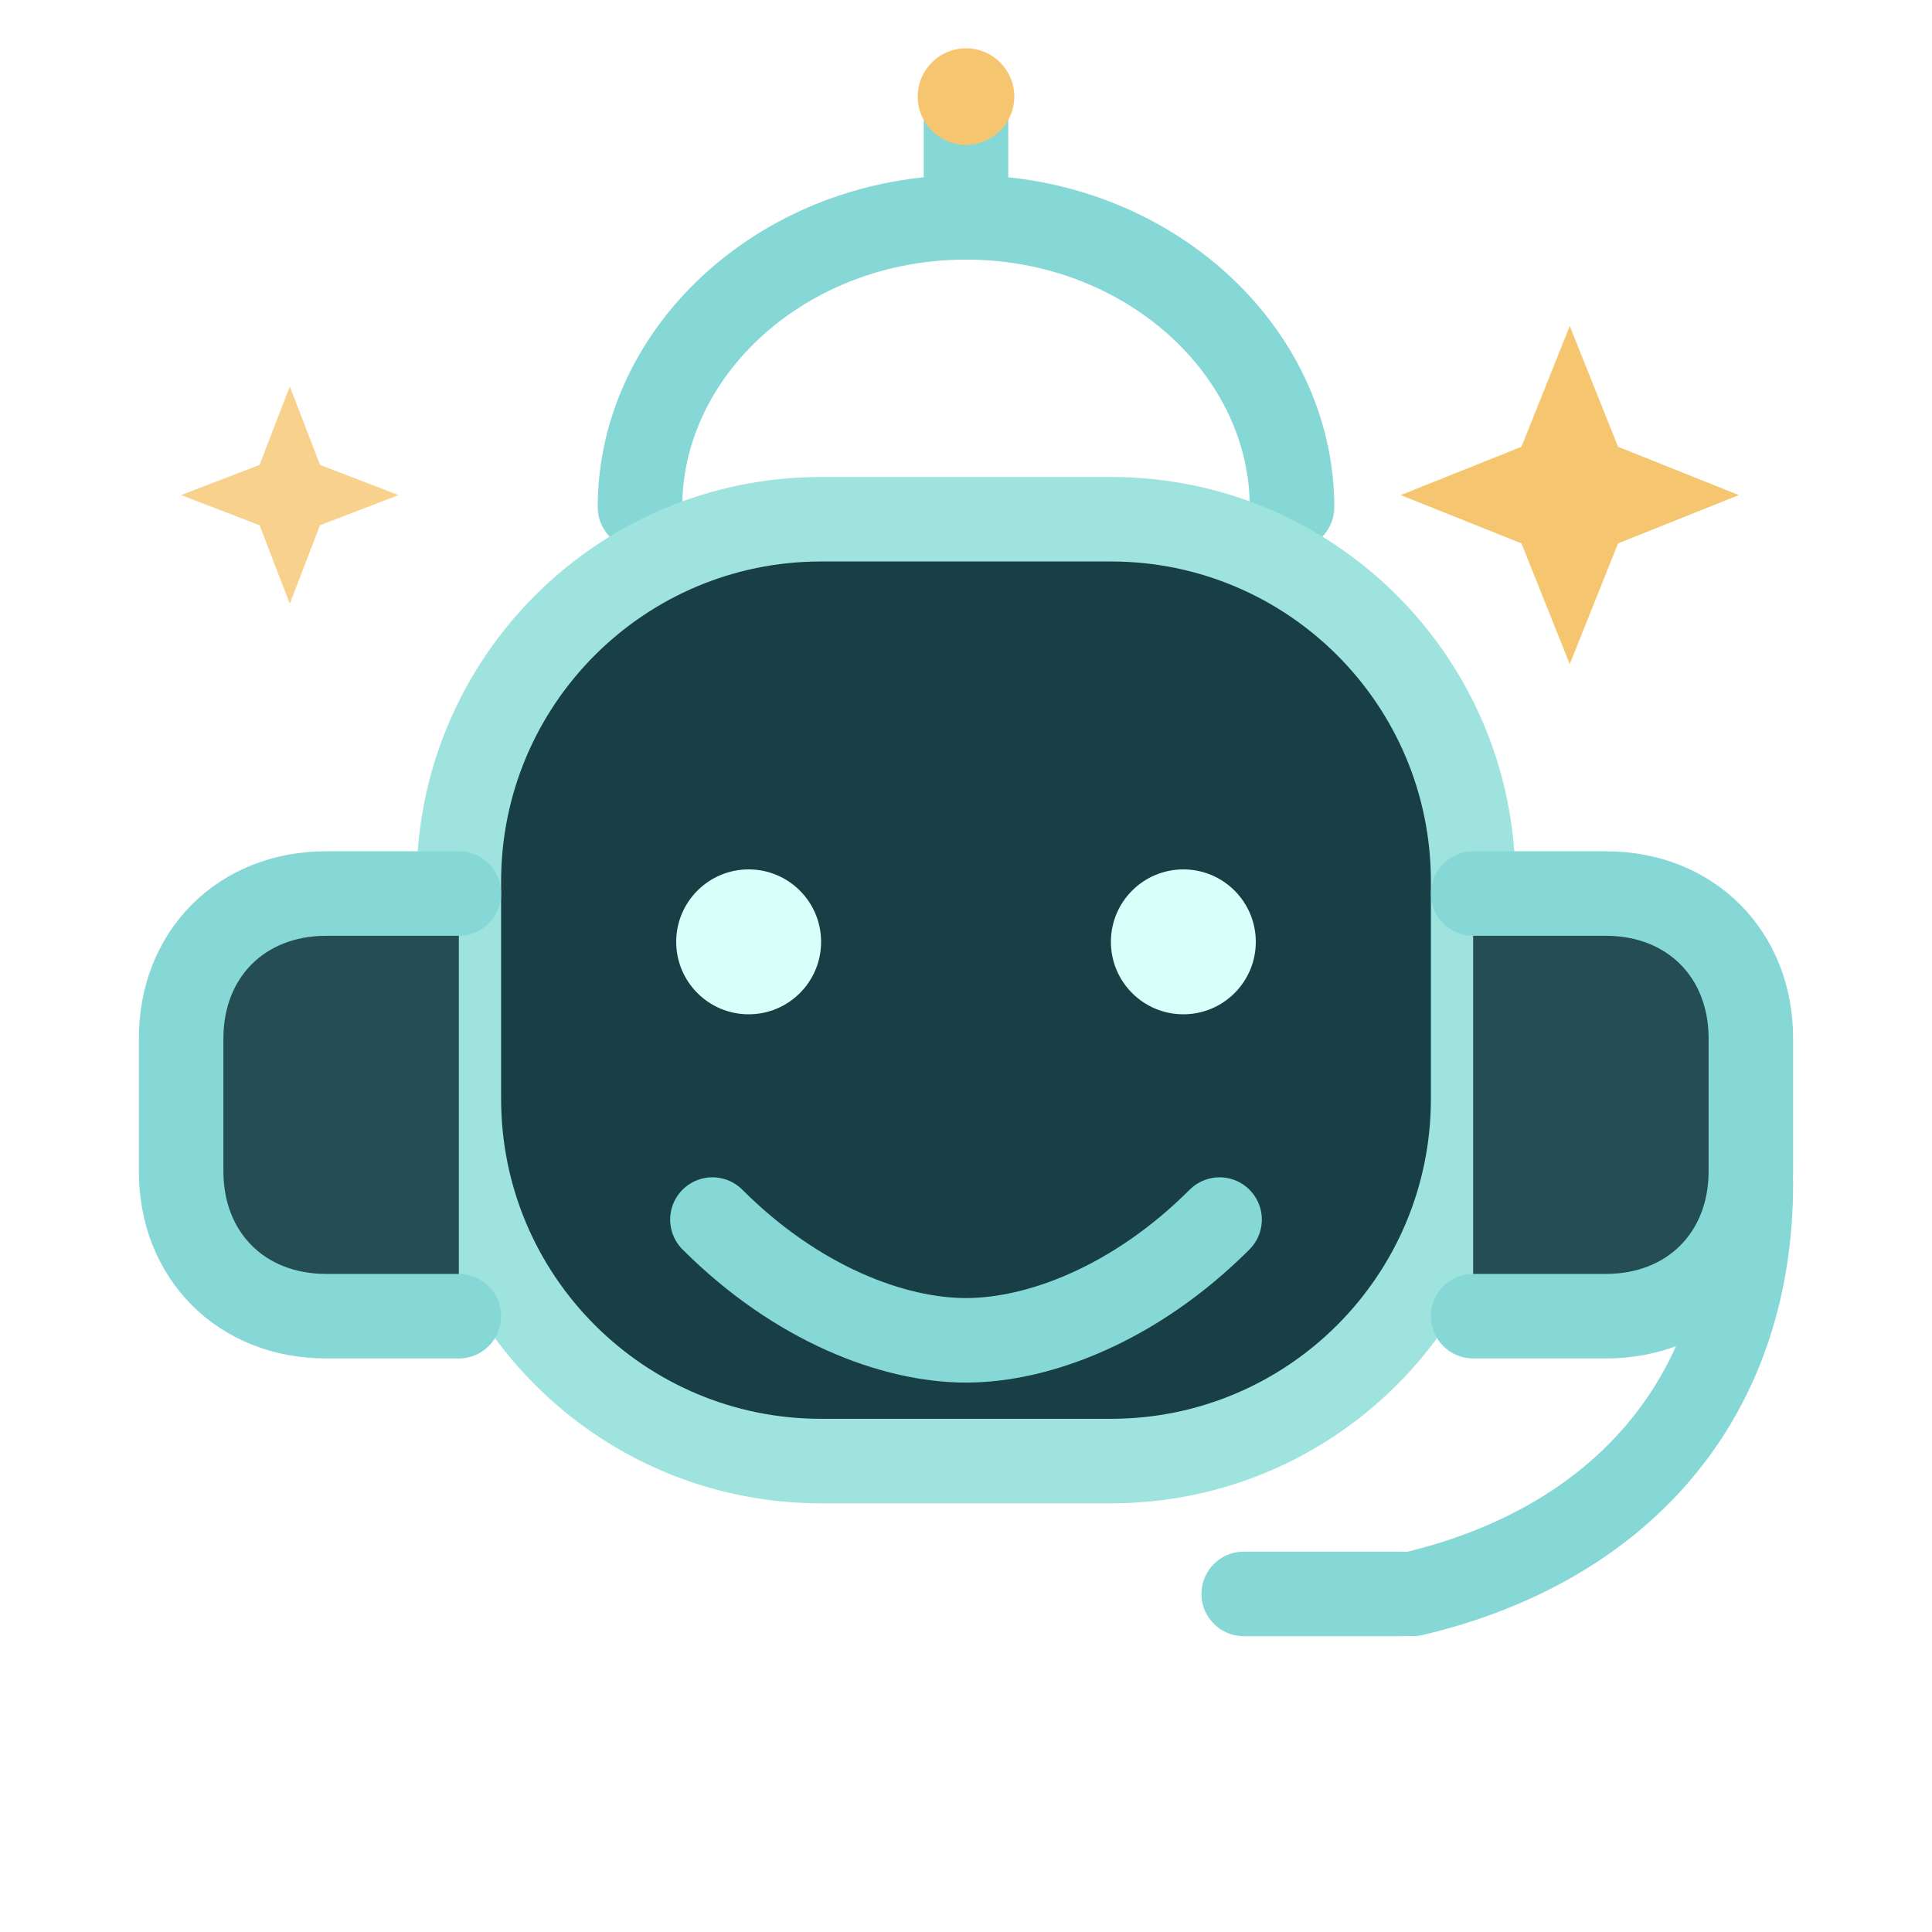
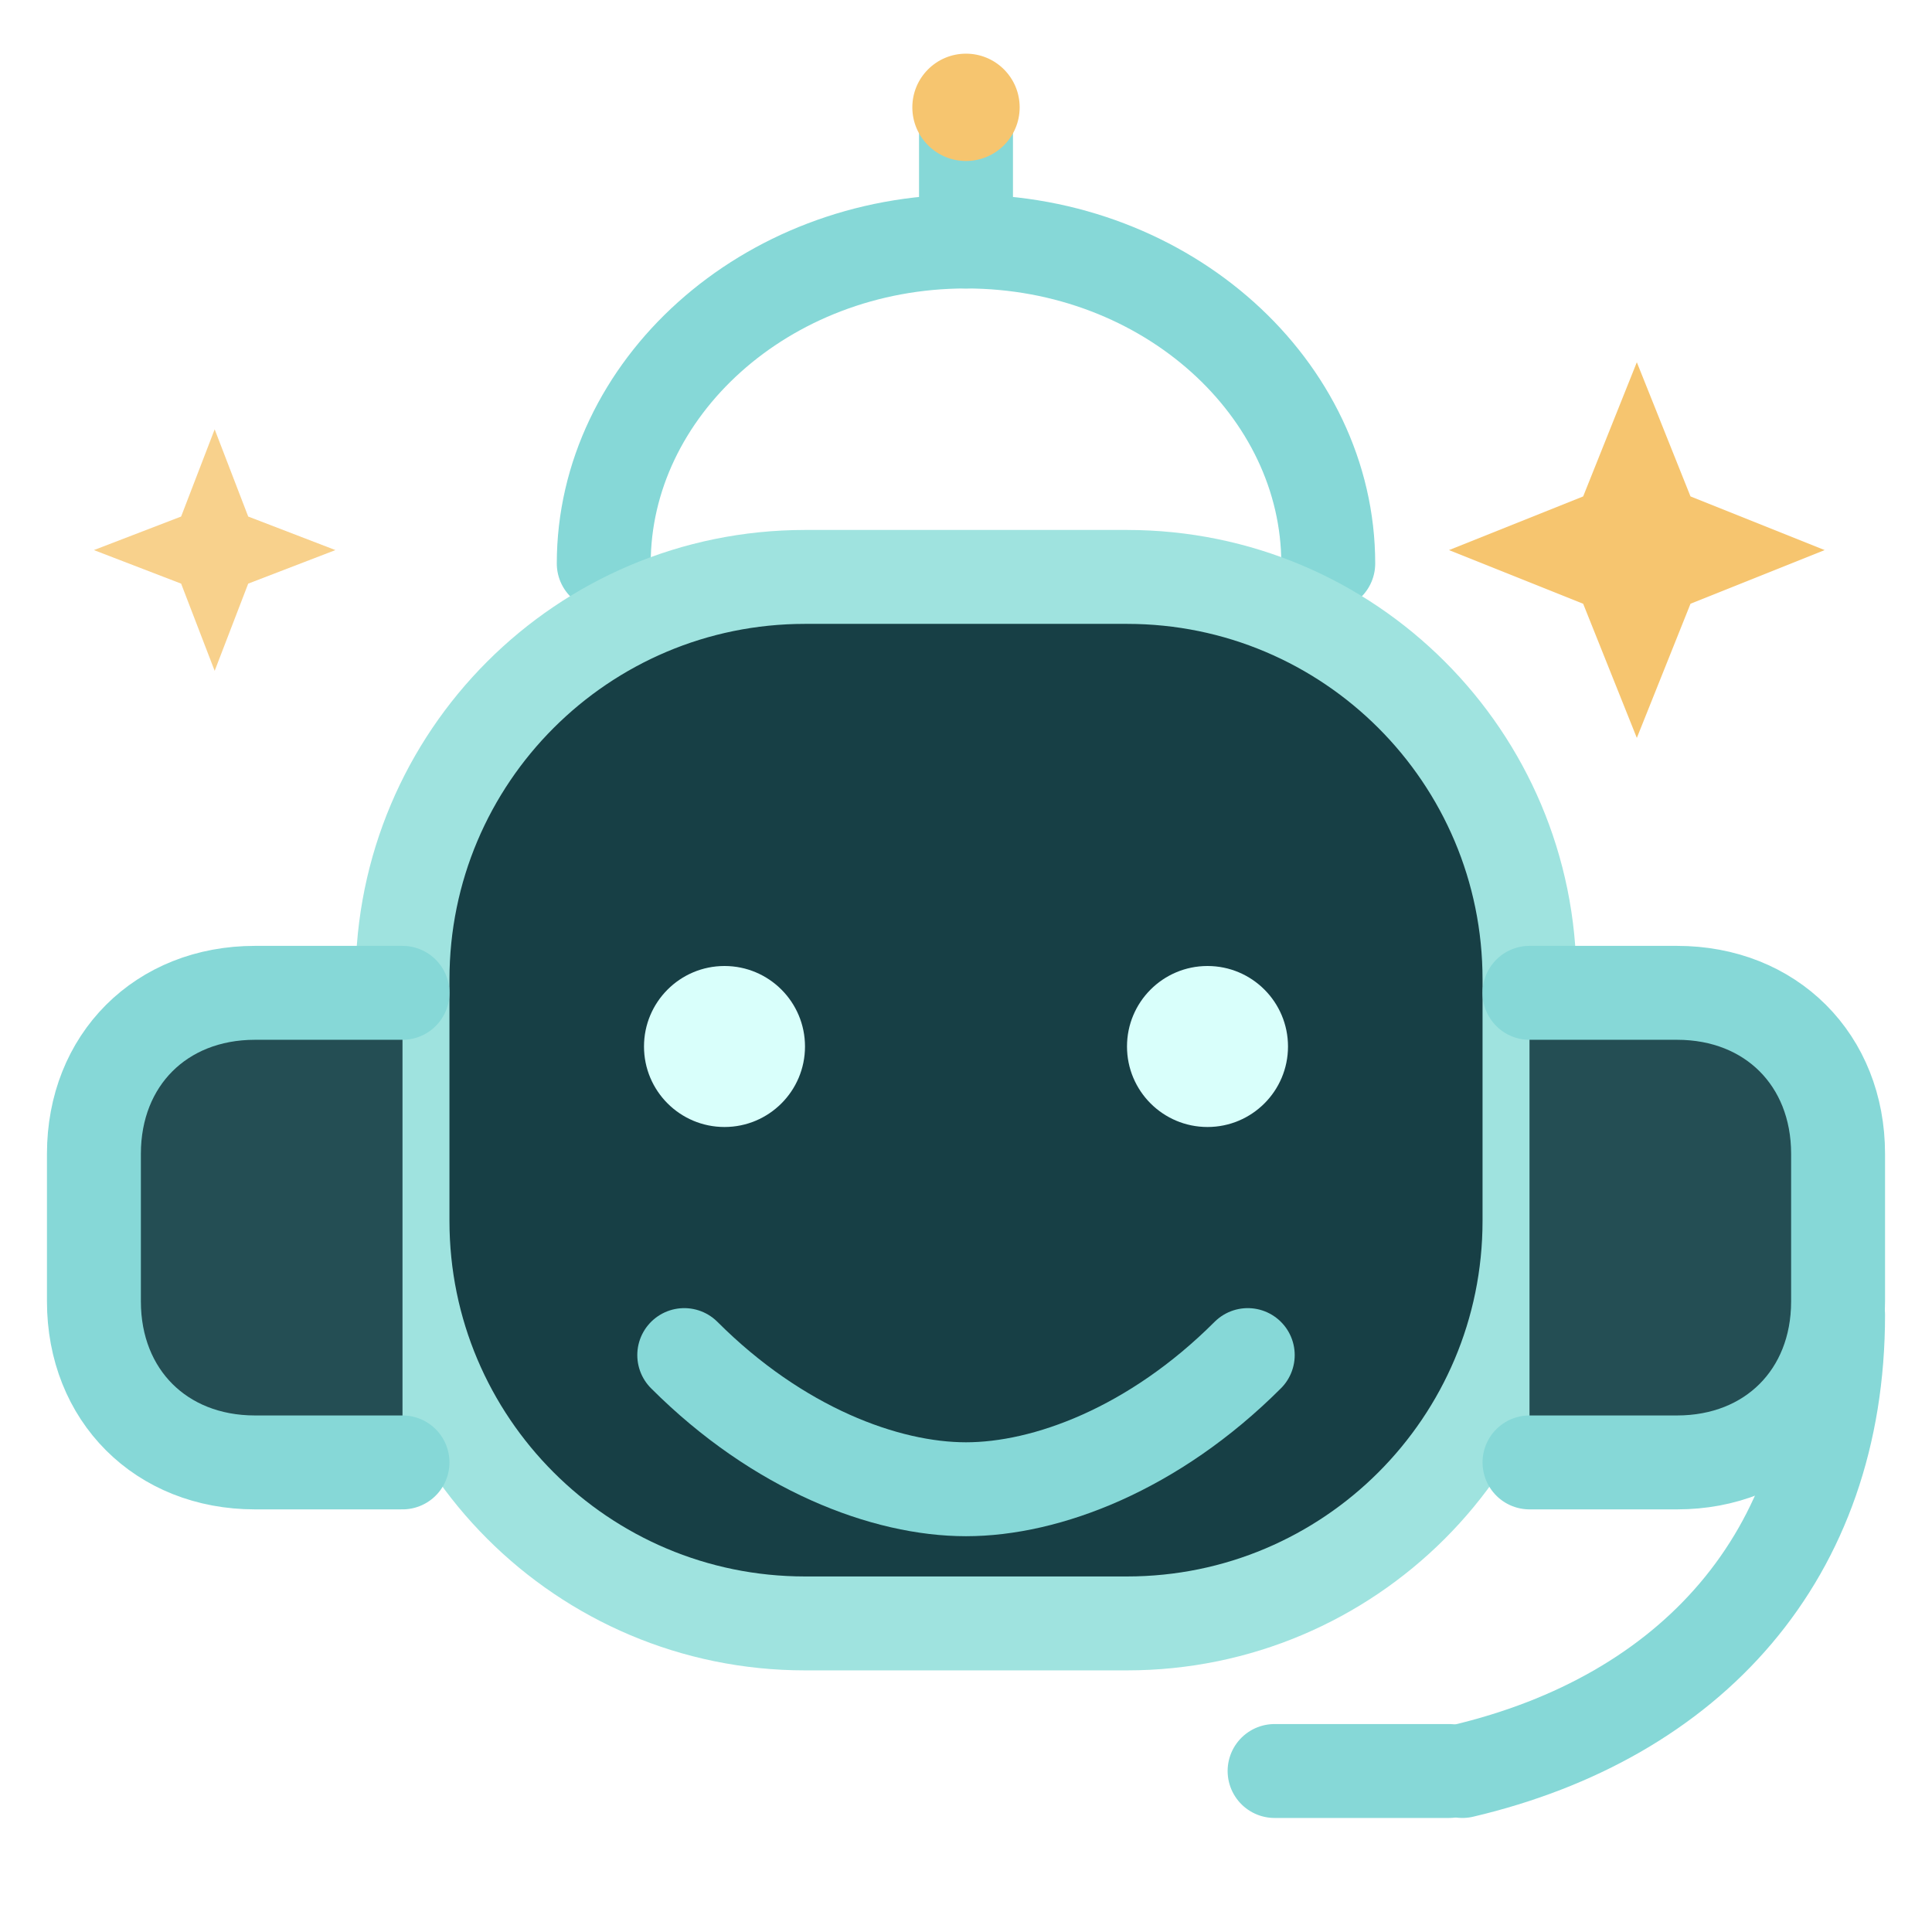
- <svg xmlns="http://www.w3.org/2000/svg" viewBox="0 0 160 160" role="img" aria-labelledby="title desc">
+ <svg xmlns="http://www.w3.org/2000/svg" viewBox="8 0 144 144" role="img" aria-labelledby="title desc">
  <g fill="none" stroke="#86d8d7" stroke-width="7" stroke-linecap="round" stroke-linejoin="round">
    <path d="M53 42c0-13 12-24 27-24s27 11 27 24" />
    <rect x="38" y="43" width="84" height="78" rx="30" fill="#173f45" stroke="#9fe3df" />
    <path d="M38 74H27c-7 0-12 5-12 12v11c0 7 5 12 12 12h11" fill="#244e54" />
    <path d="M122 74h11c7 0 12 5 12 12v11c0 7-5 12-12 12h-11" fill="#244e54" />
    <path d="M145 98c0 18-11 30-28 34" />
    <path d="M116 132h-13" />
    <circle cx="62" cy="78" r="6" fill="#d9fffb" stroke="none" />
    <circle cx="98" cy="78" r="6" fill="#d9fffb" stroke="none" />
    <path d="M59 101c7 7 15 10 21 10s14-3 21-10" />
    <path d="M80 18V8" />
    <circle cx="80" cy="8" r="4" fill="#f6c56f" stroke="none" />
  </g>
  <g fill="#f6c56f">
    <path d="M130 27l4 10 10 4-10 4-4 10-4-10-10-4 10-4 4-10z" />
    <path d="M24 32l2.5 6.5L33 41l-6.5 2.5L24 50l-2.5-6.5L15 41l6.5-2.5L24 32z" opacity=".8" />
  </g>
</svg>
